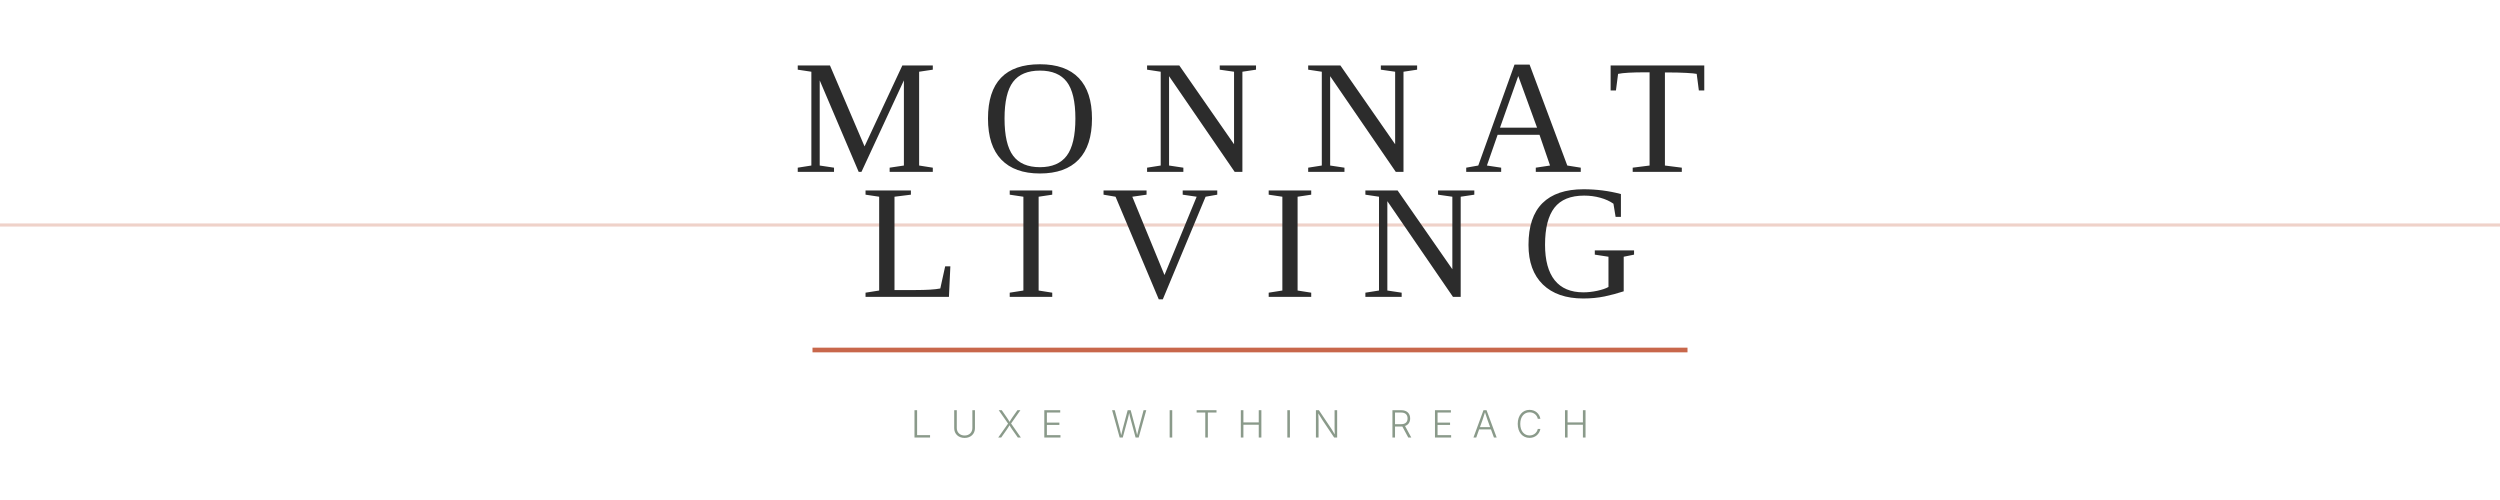
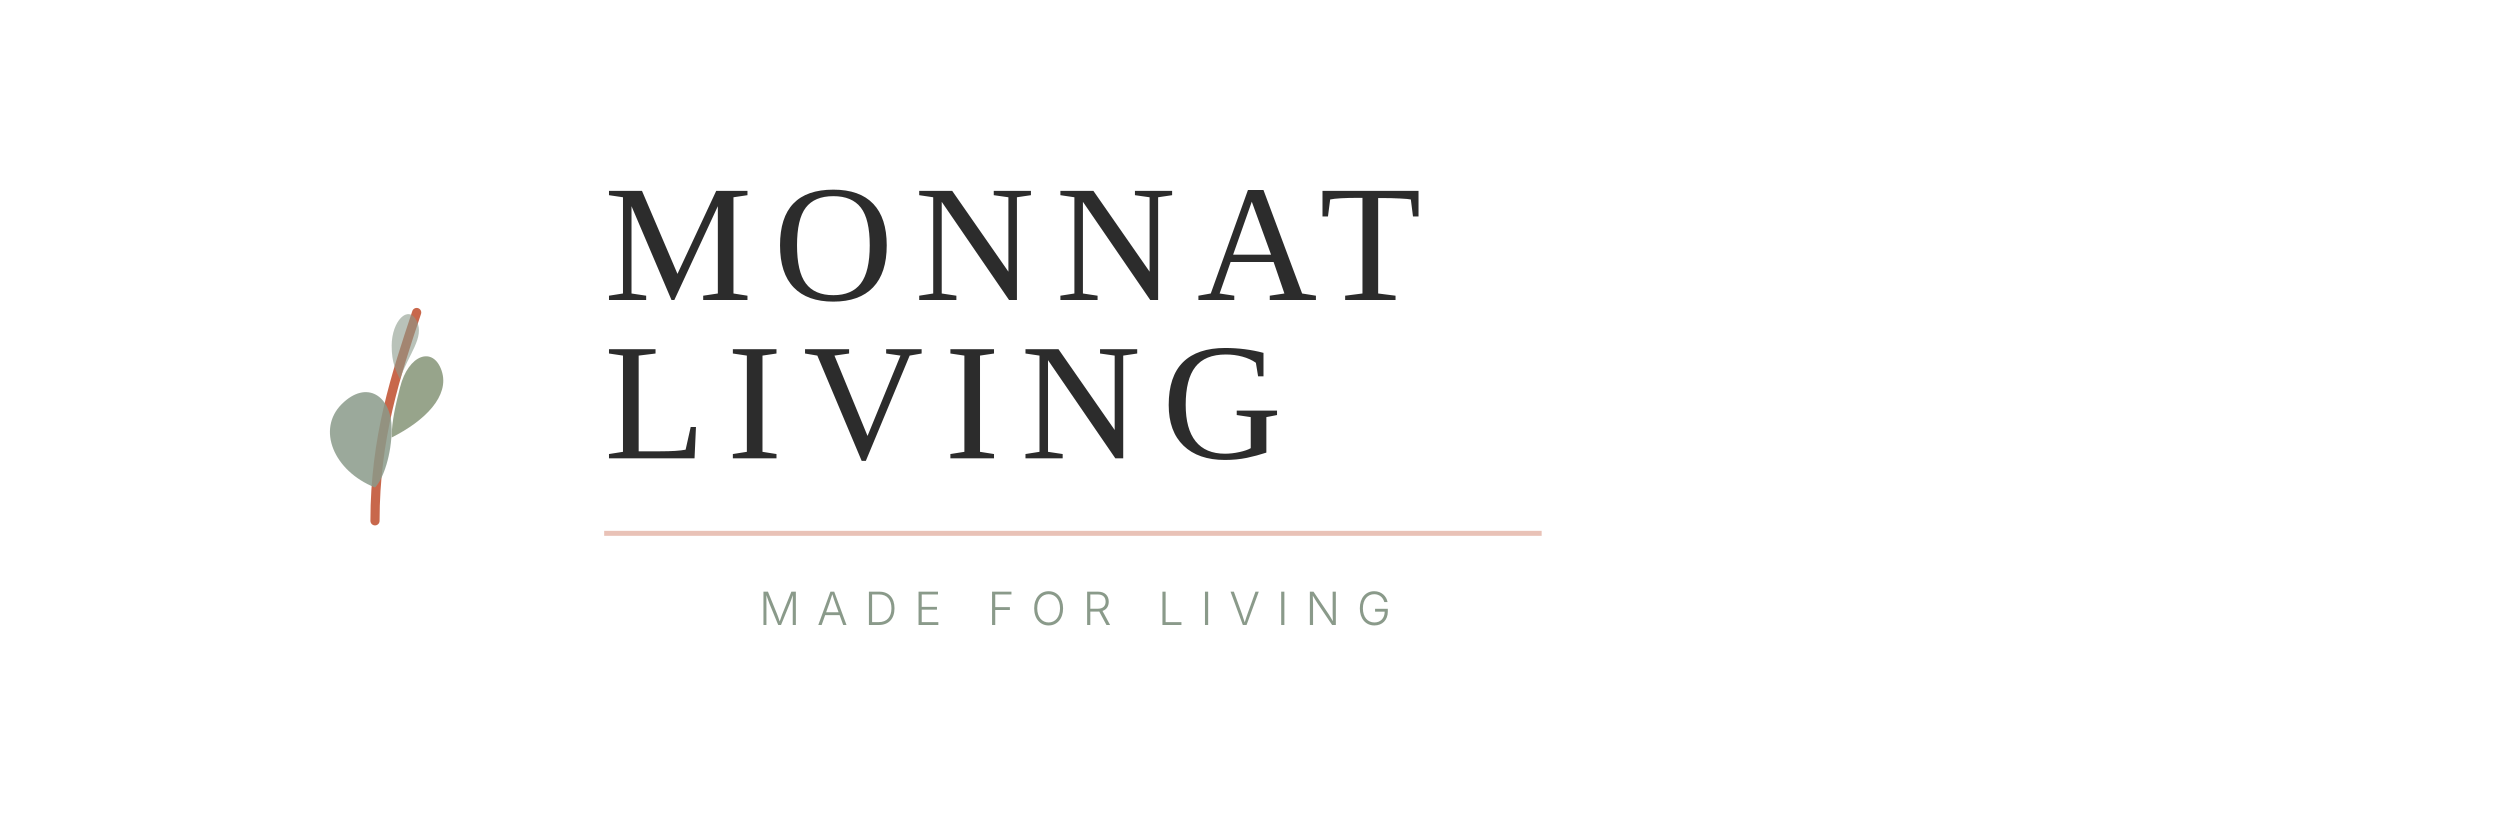
- <svg xmlns="http://www.w3.org/2000/svg" viewBox="0 0 800 160" width="800" height="160">
+ <svg xmlns="http://www.w3.org/2000/svg" viewBox="0 0 600 200" width="600" height="200">
  <defs>
    <style>
-       .logo-text { font-family: 'Georgia', 'Times New Roman', serif; font-weight: 400; }
-       .logo-sub { font-family: 'Inter', 'Helvetica Neue', Arial, sans-serif; font-weight: 300; }
+       .v1-wordmark { font-family: 'Playfair Display', 'Times New Roman', Georgia, serif; }
+       .v1-tagline { font-family: 'Inter', 'Helvetica Neue', Arial, sans-serif; }
    </style>
  </defs>
-   <line x1="0" y1="72" x2="800" y2="72" stroke="#C8674B" stroke-width="1" opacity="0.3" />
-   <text x="400" y="55" text-anchor="middle" class="logo-text" font-size="52" fill="#2C2C2C" letter-spacing="14">MONNAT</text>
-   <text x="400" y="95" text-anchor="middle" class="logo-text" font-size="52" fill="#2C2C2C" letter-spacing="14">LIVING</text>
-   <line x1="260" y1="112" x2="540" y2="112" stroke="#C8674B" stroke-width="1.5" />
-   <text x="400" y="140" text-anchor="middle" class="logo-sub" font-size="12" fill="#8A9A8A" letter-spacing="6">LUXE WITHIN REACH</text>
+   <g transform="translate(80, 75)">
+     <path d="M10,50 C10,30 15,15 20,0" stroke="#C8674B" stroke-width="2.2" fill="none" stroke-linecap="round" />
+     <path d="M10,42 C0,38 -4,28 2,22 C8,16 14,20 14,28 C14,34 12,40 10,42Z" fill="#8A9A8A" opacity="0.85" />
+     <path d="M14,30 C22,26 28,20 26,14 C24,8 18,10 16,18 C15,22 14,26 14,30Z" fill="#6B7D5A" opacity="0.7" />
+     <path d="M16,16 C18,10 22,6 20,2 C18,-2 14,2 14,8 C14,12 15,14 16,16Z" fill="#8A9A8A" opacity="0.6" />
+   </g>
+   <text x="145" y="72" class="v1-wordmark" font-size="40" fill="#2C2C2C" letter-spacing="5" font-weight="400">MONNAT</text>
+   <text x="145" y="110" class="v1-wordmark" font-size="40" fill="#2C2C2C" letter-spacing="5" font-weight="400">LIVING</text>
+   <line x1="145" y1="128" x2="370" y2="128" stroke="#C8674B" stroke-width="1.2" opacity="0.4" />
+   <text x="258" y="150" text-anchor="middle" class="v1-tagline" font-size="11" fill="#8A9A8A" letter-spacing="4" font-weight="300">MADE FOR LIVING</text>
</svg>
